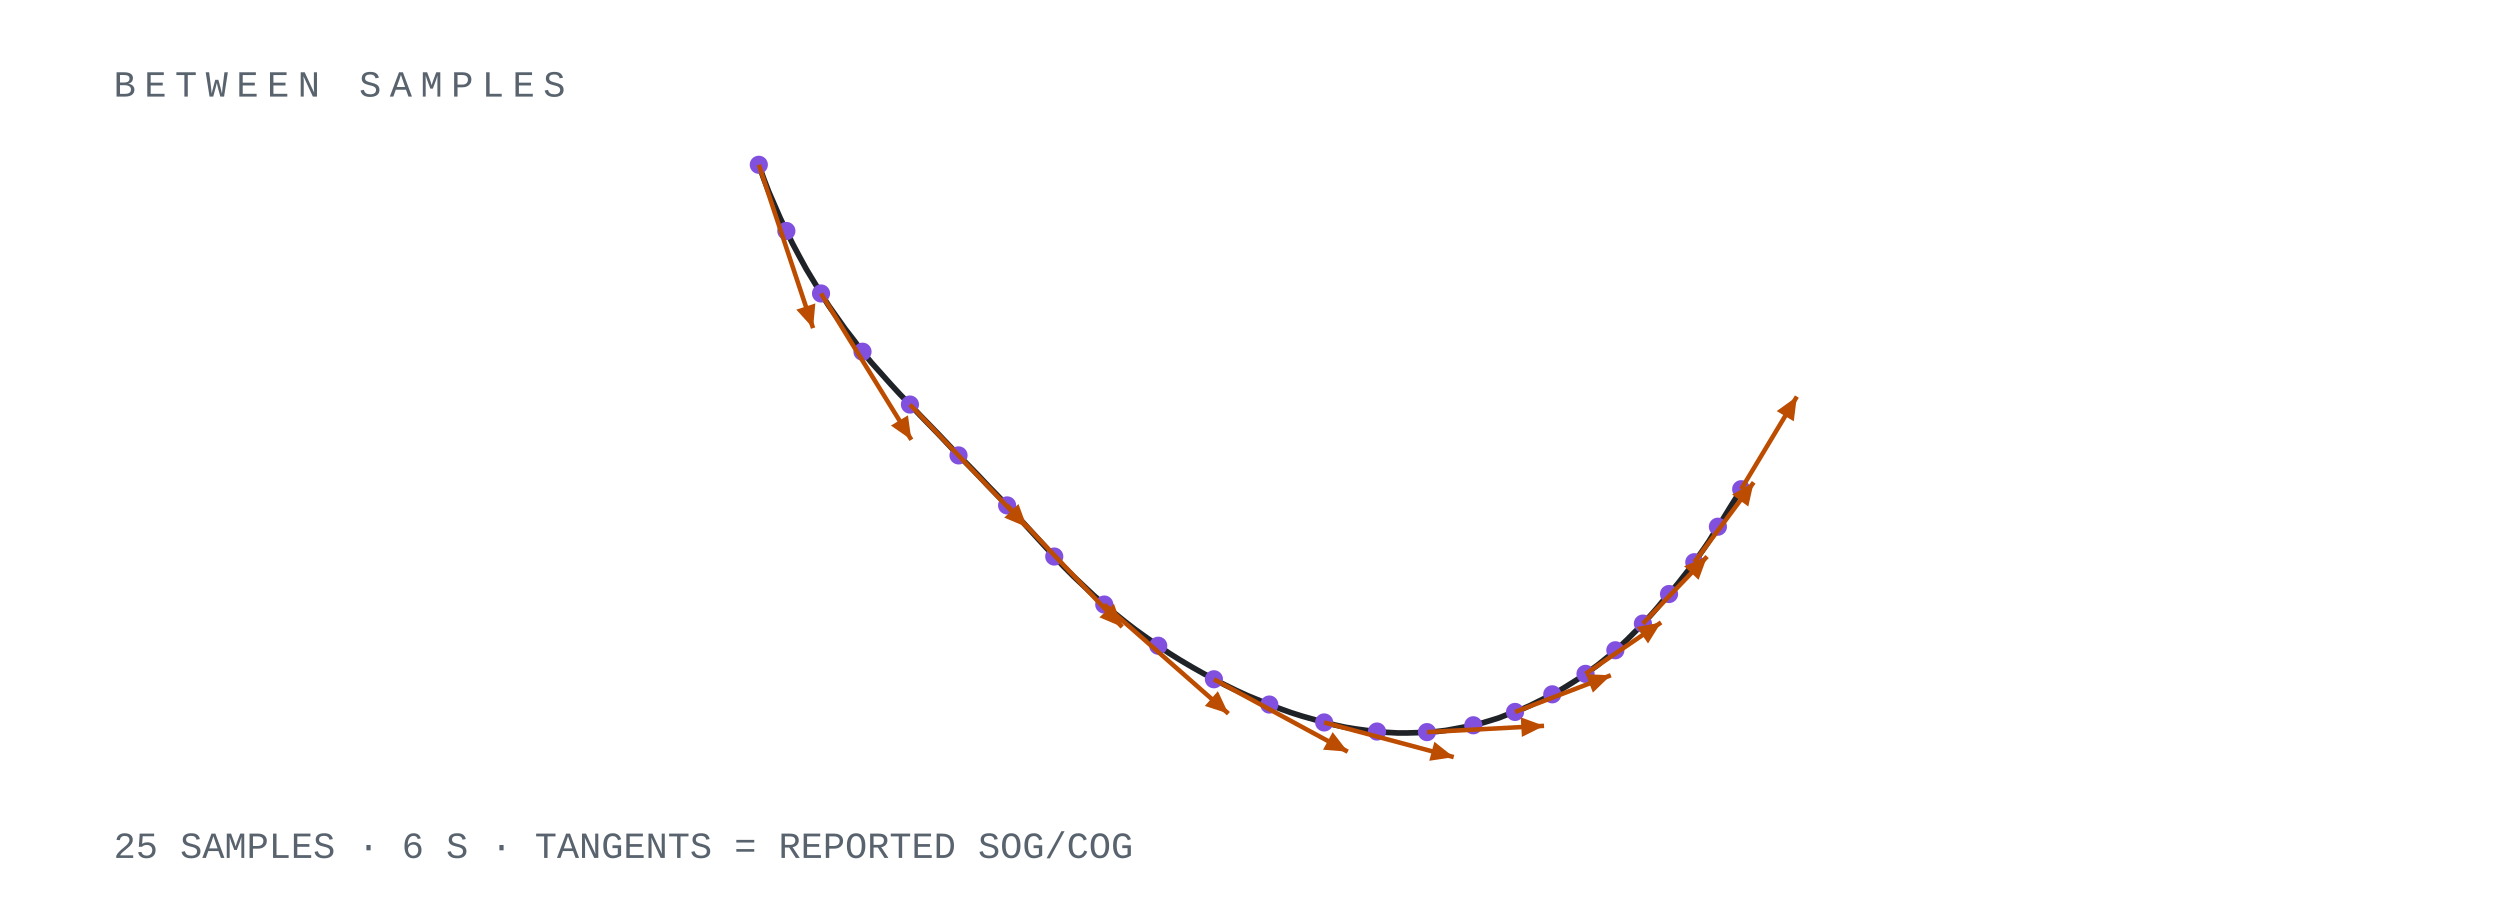
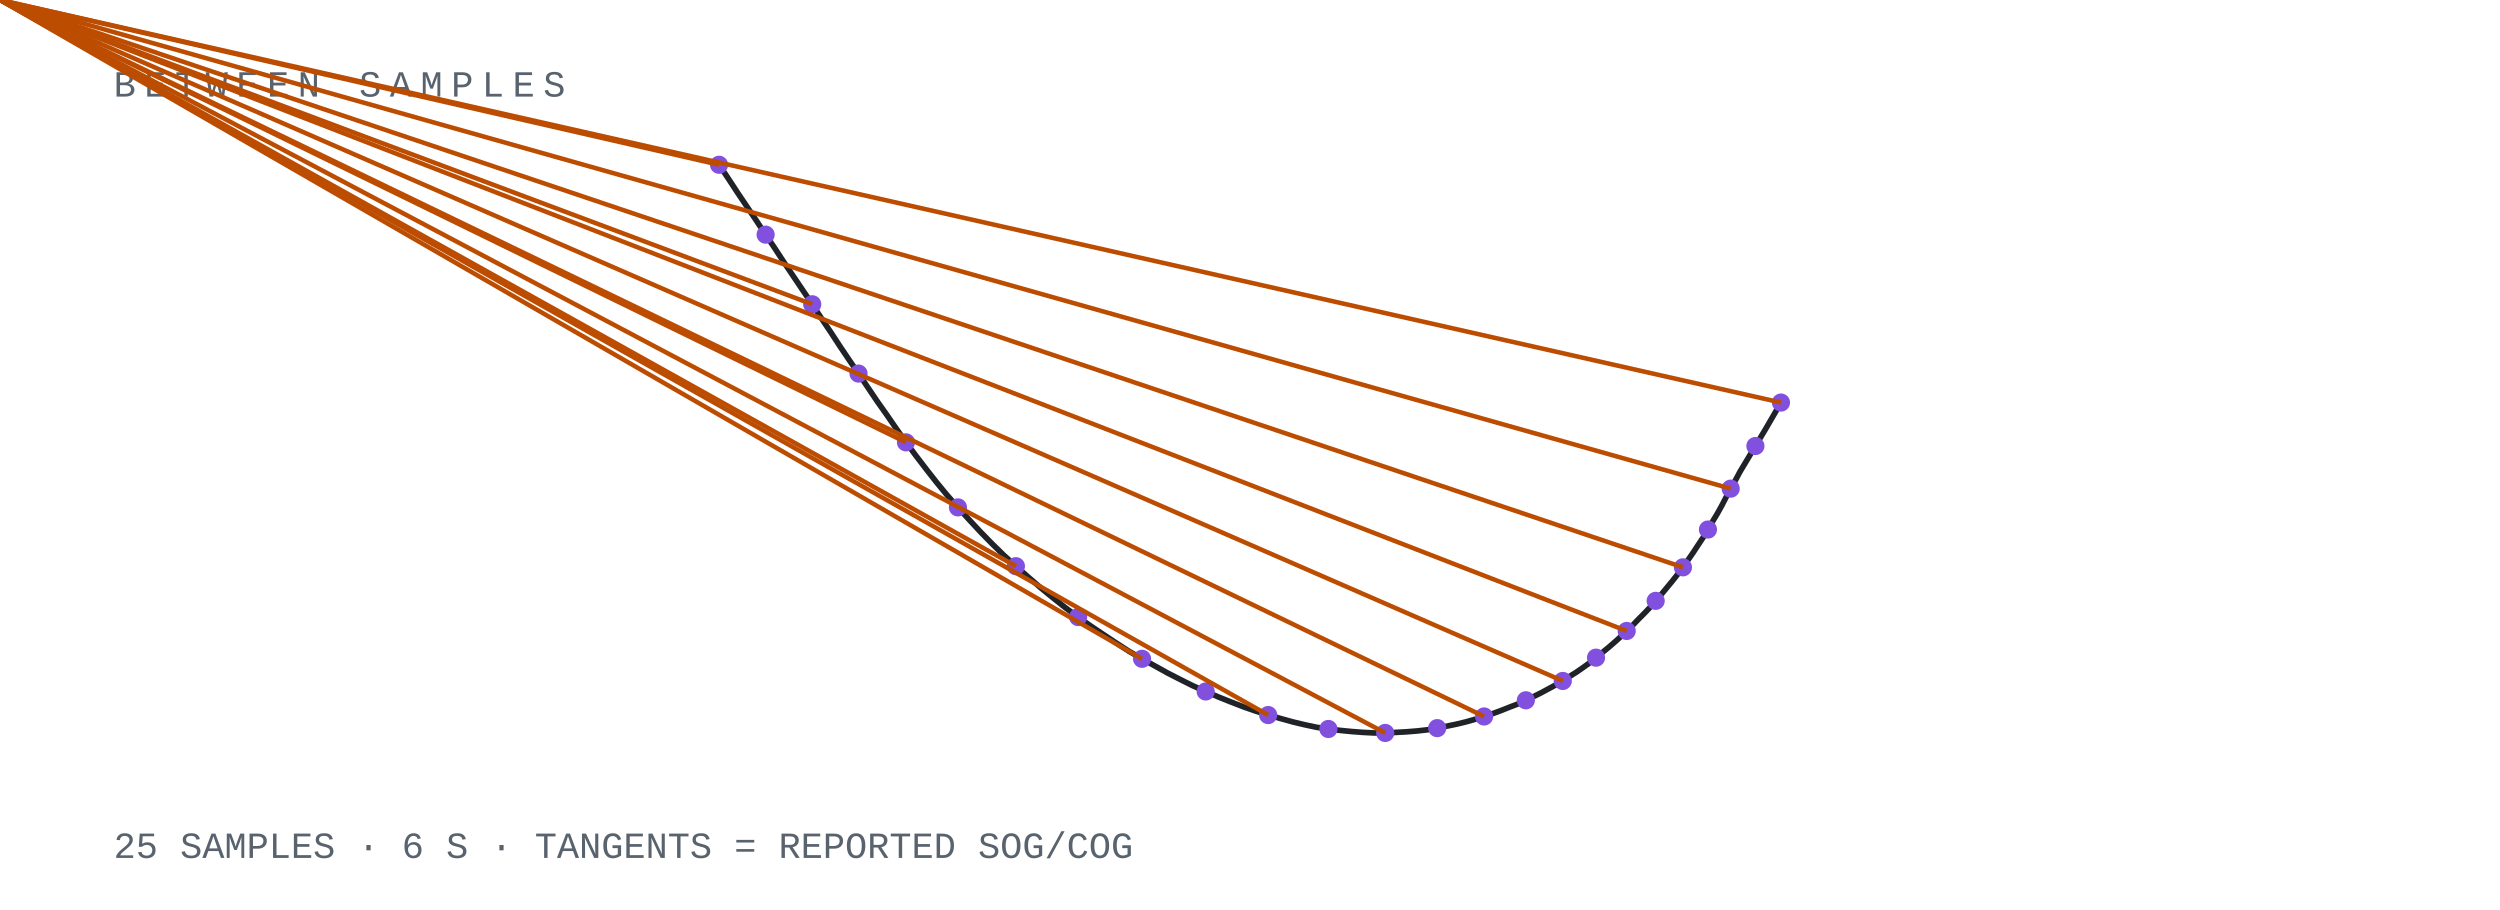
<svg xmlns="http://www.w3.org/2000/svg" viewBox="0 0 880 320" width="880" height="320" role="img" aria-label="A real tack from the feed: 25 raw samples over 6 seconds as dots, with the cubic Hermite curve the replay draws through them. Each amber arrow shows half a second of reported speed and course.">
  <style>
.track{stroke-dasharray:1000;animation:sail 12s linear infinite}
@keyframes sail{0%{stroke-dashoffset:1000}72%{stroke-dashoffset:0}100%{stroke-dashoffset:0}}
@media (prefers-reduced-motion:reduce){*{animation:none!important}.track{stroke-dashoffset:0}}
</style>
  <text x="40" y="34" font-family="ui-monospace,'SF Mono','Cascadia Mono',Menlo,Consolas,'Liberation Mono',monospace" font-size="13" letter-spacing="3" fill="#59636e">BETWEEN SAMPLES</text>
-   <path d="M267.1 58.0L268.8 62.8L270.6 67.5L272.6 72.1L274.6 76.7L276.8 81.3L279.0 85.8L281.4 90.3L283.8 94.7L286.4 99.0L289.0 103.3L291.7 107.6L294.6 111.7L297.5 115.8L300.6 119.8L303.6 123.8L306.8 127.7L310.1 131.4L313.4 135.1L316.8 138.8L320.3 142.4L323.7 146.0L327.1 149.5L330.6 153.1L334.0 156.7L337.4 160.3L340.9 163.8L344.3 167.3L347.7 170.9L351.1 174.4L354.5 177.9L357.9 181.5L361.2 185.1L364.5 188.7L367.8 192.3L371.1 195.9L374.5 199.5L377.9 202.9L381.5 206.3L385.0 209.6L388.7 212.8L392.4 215.9L396.1 218.9L399.9 221.8L403.8 224.6L407.7 227.3L411.5 229.9L415.5 232.4L419.4 234.7L423.3 236.9L427.3 239.1L431.2 241.1L435.1 243.0L439.0 244.8L442.9 246.4L446.8 248.0L450.7 249.5L454.6 250.9L458.4 252.1L462.3 253.2L466.1 254.3L469.9 255.2L473.6 256.0L477.3 256.6L481.0 257.1L484.7 257.5L488.3 257.8L491.9 258.0L495.4 258.0L498.9 257.9L502.3 257.7L505.7 257.5L509.0 257.1L512.3 256.5L515.5 255.9L518.6 255.3L521.7 254.5L524.7 253.6L527.6 252.7L530.4 251.6L533.3 250.6L536.0 249.5L538.7 248.3L541.3 247.0L543.9 245.7L546.4 244.4L548.9 243.1L551.2 241.7L553.6 240.2L555.8 238.8L558.1 237.2L560.2 235.7L562.4 234.1L564.5 232.4L566.6 230.7L568.6 228.9L570.6 227.2L572.6 225.3L574.5 223.4L576.4 221.5L578.3 219.5L580.2 217.5L582.0 215.5L583.8 213.4L585.6 211.2L587.5 209.1L589.3 207.0L591.1 204.8L592.9 202.5L594.7 200.2L596.4 197.9L598.1 195.5L599.8 193.1L601.5 190.6L603.1 188.0L604.7 185.4L606.4 182.8L608.0 180.2L609.6 177.6L611.3 174.9L612.9 172.2" fill="none" stroke="#1f2328" stroke-width="2" class="track" pathLength="1000" />
-   <circle cx="267.1" cy="58.0" r="3.2" fill="#8250df" />
-   <circle cx="276.8" cy="81.3" r="3.2" fill="#8250df" />
-   <circle cx="289.0" cy="103.3" r="3.2" fill="#8250df" />
-   <circle cx="303.6" cy="123.8" r="3.2" fill="#8250df" />
-   <circle cx="320.3" cy="142.4" r="3.2" fill="#8250df" />
-   <circle cx="337.4" cy="160.3" r="3.2" fill="#8250df" />
-   <circle cx="354.5" cy="177.9" r="3.2" fill="#8250df" />
-   <circle cx="371.1" cy="195.9" r="3.2" fill="#8250df" />
-   <circle cx="388.7" cy="212.8" r="3.2" fill="#8250df" />
-   <circle cx="407.7" cy="227.3" r="3.2" fill="#8250df" />
-   <circle cx="427.3" cy="239.1" r="3.2" fill="#8250df" />
-   <circle cx="446.8" cy="248.0" r="3.2" fill="#8250df" />
-   <circle cx="466.1" cy="254.3" r="3.2" fill="#8250df" />
-   <circle cx="484.7" cy="257.5" r="3.2" fill="#8250df" />
-   <circle cx="502.3" cy="257.7" r="3.2" fill="#8250df" />
-   <circle cx="518.6" cy="255.3" r="3.2" fill="#8250df" />
-   <circle cx="533.3" cy="250.6" r="3.2" fill="#8250df" />
-   <circle cx="546.4" cy="244.4" r="3.2" fill="#8250df" />
-   <circle cx="558.1" cy="237.2" r="3.2" fill="#8250df" />
-   <circle cx="568.6" cy="228.9" r="3.2" fill="#8250df" />
-   <circle cx="578.3" cy="219.5" r="3.2" fill="#8250df" />
-   <circle cx="587.5" cy="209.1" r="3.2" fill="#8250df" />
-   <circle cx="596.4" cy="197.9" r="3.2" fill="#8250df" />
-   <circle cx="604.7" cy="185.4" r="3.2" fill="#8250df" />
-   <circle cx="612.9" cy="172.2" r="3.2" fill="#8250df" />
-   <line x1="267.1" y1="58.0" x2="286.2" y2="115.5" stroke="#bc4c00" stroke-width="1.6" />
-   <polygon points="286.2,115.5 287.0,106.8 280.3,109.0" fill="#bc4c00" />
-   <line x1="289.0" y1="103.3" x2="320.8" y2="154.8" stroke="#bc4c00" stroke-width="1.6" />
-   <polygon points="320.8,154.8 319.6,146.2 313.6,149.8" fill="#bc4c00" />
-   <line x1="320.3" y1="142.4" x2="361.5" y2="185.6" stroke="#bc4c00" stroke-width="1.6" />
-   <polygon points="361.5,185.6 358.5,177.4 353.5,182.2" fill="#bc4c00" />
-   <line x1="354.5" y1="177.9" x2="395.0" y2="220.7" stroke="#bc4c00" stroke-width="1.6" />
-   <polygon points="395.0,220.7 392.1,212.5 387.0,217.3" fill="#bc4c00" />
-   <line x1="388.7" y1="212.8" x2="432.4" y2="251.2" stroke="#bc4c00" stroke-width="1.6" />
-   <polygon points="432.4,251.2 428.7,243.3 424.1,248.5" fill="#bc4c00" />
-   <line x1="427.3" y1="239.1" x2="474.4" y2="264.6" stroke="#bc4c00" stroke-width="1.6" />
-   <polygon points="474.4,264.6 469.1,257.7 465.7,263.9" fill="#bc4c00" />
-   <line x1="466.1" y1="254.3" x2="511.7" y2="266.5" stroke="#bc4c00" stroke-width="1.6" />
-   <polygon points="511.7,266.5 504.9,261.1 503.1,267.8" fill="#bc4c00" />
-   <line x1="502.3" y1="257.7" x2="543.5" y2="255.5" stroke="#bc4c00" stroke-width="1.6" />
-   <polygon points="543.5,255.5 535.3,252.5 535.7,259.4" fill="#bc4c00" />
-   <line x1="533.3" y1="250.6" x2="567.0" y2="237.7" stroke="#bc4c00" stroke-width="1.6" />
-   <polygon points="567.0,237.7 558.2,237.3 560.7,243.8" fill="#bc4c00" />
-   <line x1="558.1" y1="237.2" x2="584.7" y2="219.1" stroke="#bc4c00" stroke-width="1.6" />
-   <polygon points="584.7,219.1 576.1,220.7 580.1,226.5" fill="#bc4c00" />
-   <line x1="578.3" y1="219.5" x2="600.9" y2="195.9" stroke="#bc4c00" stroke-width="1.6" />
-   <polygon points="600.9,195.9 592.8,199.3 597.9,204.1" fill="#bc4c00" />
-   <line x1="596.4" y1="197.9" x2="617.3" y2="169.8" stroke="#bc4c00" stroke-width="1.6" />
-   <polygon points="617.3,169.8 609.7,174.1 615.4,178.3" fill="#bc4c00" />
-   <line x1="612.9" y1="172.2" x2="632.5" y2="139.6" stroke="#bc4c00" stroke-width="1.6" />
-   <polygon points="632.5,139.6 625.4,144.7 631.4,148.3" fill="#bc4c00" />
+   <path d="M253.1 58.0L256.4 62.9L259.6 67.8L262.9 72.7L266.2 77.6L269.5 82.6L272.8 87.5L276.0 92.4L279.3 97.3L282.6 102.2L285.9 107.1L289.1 112.0L292.4 116.9L295.6 121.8L298.9 126.7L302.2 131.5L305.5 136.4L308.8 141.3L312.2 146.1L315.5 150.9L318.9 155.7L322.4 160.4L326.0 165.1L329.6 169.7L333.3 174.2L337.2 178.6L341.1 182.9L345.1 187.2L349.2 191.4L353.3 195.4L357.6 199.3L361.9 203.1L366.2 206.8L370.6 210.4L375.0 213.9L379.5 217.2L384.0 220.4L388.5 223.4L393.0 226.4L397.5 229.3L402.0 231.9L406.5 234.4L411.0 236.9L415.5 239.2L419.9 241.4L424.4 243.4L428.8 245.3L433.3 247.1L437.7 248.8L442.0 250.3L446.4 251.7L450.7 252.9L455.0 254.1L459.2 255.1L463.4 256.0L467.6 256.6L471.7 257.1L475.8 257.5L479.8 257.8L483.7 258.0L487.6 258.0L491.4 257.8L495.1 257.6L498.8 257.3L502.4 256.9L505.9 256.3L509.3 255.6L512.7 254.9L516.0 254.1L519.2 253.2L522.4 252.2L525.4 251.2L528.4 250.1L531.4 248.9L534.3 247.8L537.1 246.5L539.8 245.2L542.4 243.9L545.0 242.5L547.6 241.1L550.1 239.7L552.5 238.1L554.9 236.6L557.2 235.0L559.6 233.3L561.8 231.5L564.0 229.7L566.2 227.9L568.4 226.0L570.5 224.1L572.6 222.1L574.7 220.1L576.7 218.0L578.8 215.9L580.8 213.8L582.8 211.5L584.8 209.2L586.7 206.9L588.6 204.6L590.5 202.2L592.4 199.7L594.2 197.1L596.0 194.5L597.7 191.9L599.5 189.2L601.2 186.4L602.8 183.6L604.5 180.8L606.1 177.9L607.6 175.0L609.2 172.0L610.9 169.0L612.5 166.0L614.3 163.0L616.1 160.0L617.9 157.0L619.7 154.0L621.5 151.0L623.3 147.9L625.1 144.8L626.9 141.7" fill="none" stroke="#1f2328" stroke-width="2" class="track" pathLength="1000" />
+   <circle cx="253.1" cy="58.0" r="3.2" fill="#8250df" />
+   <circle cx="269.5" cy="82.6" r="3.2" fill="#8250df" />
+   <circle cx="285.9" cy="107.1" r="3.2" fill="#8250df" />
+   <circle cx="302.2" cy="131.5" r="3.2" fill="#8250df" />
+   <circle cx="318.9" cy="155.7" r="3.2" fill="#8250df" />
+   <circle cx="337.2" cy="178.6" r="3.2" fill="#8250df" />
+   <circle cx="357.6" cy="199.3" r="3.2" fill="#8250df" />
+   <circle cx="379.5" cy="217.2" r="3.2" fill="#8250df" />
+   <circle cx="402.0" cy="231.9" r="3.2" fill="#8250df" />
+   <circle cx="424.4" cy="243.4" r="3.2" fill="#8250df" />
+   <circle cx="446.4" cy="251.7" r="3.2" fill="#8250df" />
+   <circle cx="467.6" cy="256.6" r="3.2" fill="#8250df" />
+   <circle cx="487.6" cy="258.0" r="3.2" fill="#8250df" />
+   <circle cx="505.9" cy="256.3" r="3.2" fill="#8250df" />
+   <circle cx="522.4" cy="252.2" r="3.2" fill="#8250df" />
+   <circle cx="537.1" cy="246.5" r="3.2" fill="#8250df" />
+   <circle cx="550.1" cy="239.7" r="3.2" fill="#8250df" />
+   <circle cx="561.8" cy="231.5" r="3.2" fill="#8250df" />
+   <circle cx="572.6" cy="222.1" r="3.2" fill="#8250df" />
+   <circle cx="582.8" cy="211.5" r="3.2" fill="#8250df" />
+   <circle cx="592.4" cy="199.7" r="3.2" fill="#8250df" />
+   <circle cx="601.2" cy="186.4" r="3.2" fill="#8250df" />
+   <circle cx="609.2" cy="172.0" r="3.2" fill="#8250df" />
+   <circle cx="617.9" cy="157.0" r="3.2" fill="#8250df" />
+   <circle cx="626.9" cy="141.7" r="3.2" fill="#8250df" />
+   <line x1="253.1" y1="58.0" x2="NaN" y2="NaN" stroke="#bc4c00" stroke-width="1.6" />
+   <polygon points="NaN,NaN NaN,NaN NaN,NaN" fill="#bc4c00" />
+   <line x1="285.9" y1="107.1" x2="NaN" y2="NaN" stroke="#bc4c00" stroke-width="1.6" />
+   <polygon points="NaN,NaN NaN,NaN NaN,NaN" fill="#bc4c00" />
+   <line x1="318.9" y1="155.7" x2="NaN" y2="NaN" stroke="#bc4c00" stroke-width="1.6" />
+   <polygon points="NaN,NaN NaN,NaN NaN,NaN" fill="#bc4c00" />
+   <line x1="357.6" y1="199.3" x2="NaN" y2="NaN" stroke="#bc4c00" stroke-width="1.6" />
+   <polygon points="NaN,NaN NaN,NaN NaN,NaN" fill="#bc4c00" />
+   <line x1="402.0" y1="231.9" x2="NaN" y2="NaN" stroke="#bc4c00" stroke-width="1.6" />
+   <polygon points="NaN,NaN NaN,NaN NaN,NaN" fill="#bc4c00" />
+   <line x1="446.4" y1="251.7" x2="NaN" y2="NaN" stroke="#bc4c00" stroke-width="1.6" />
+   <polygon points="NaN,NaN NaN,NaN NaN,NaN" fill="#bc4c00" />
+   <line x1="487.6" y1="258.0" x2="NaN" y2="NaN" stroke="#bc4c00" stroke-width="1.6" />
+   <polygon points="NaN,NaN NaN,NaN NaN,NaN" fill="#bc4c00" />
+   <line x1="522.4" y1="252.2" x2="NaN" y2="NaN" stroke="#bc4c00" stroke-width="1.6" />
+   <polygon points="NaN,NaN NaN,NaN NaN,NaN" fill="#bc4c00" />
+   <line x1="550.1" y1="239.7" x2="NaN" y2="NaN" stroke="#bc4c00" stroke-width="1.6" />
+   <polygon points="NaN,NaN NaN,NaN NaN,NaN" fill="#bc4c00" />
+   <line x1="572.6" y1="222.1" x2="NaN" y2="NaN" stroke="#bc4c00" stroke-width="1.6" />
+   <polygon points="NaN,NaN NaN,NaN NaN,NaN" fill="#bc4c00" />
+   <line x1="592.4" y1="199.7" x2="NaN" y2="NaN" stroke="#bc4c00" stroke-width="1.6" />
+   <polygon points="NaN,NaN NaN,NaN NaN,NaN" fill="#bc4c00" />
+   <line x1="609.2" y1="172.0" x2="NaN" y2="NaN" stroke="#bc4c00" stroke-width="1.6" />
+   <polygon points="NaN,NaN NaN,NaN NaN,NaN" fill="#bc4c00" />
+   <line x1="626.9" y1="141.7" x2="NaN" y2="NaN" stroke="#bc4c00" stroke-width="1.6" />
+   <polygon points="NaN,NaN NaN,NaN NaN,NaN" fill="#bc4c00" />
  <text x="40" y="302" font-family="ui-monospace,'SF Mono','Cascadia Mono',Menlo,Consolas,'Liberation Mono',monospace" font-size="13" fill="#59636e">25 SAMPLES · 6 S · TANGENTS = REPORTED SOG/COG</text>
</svg>
